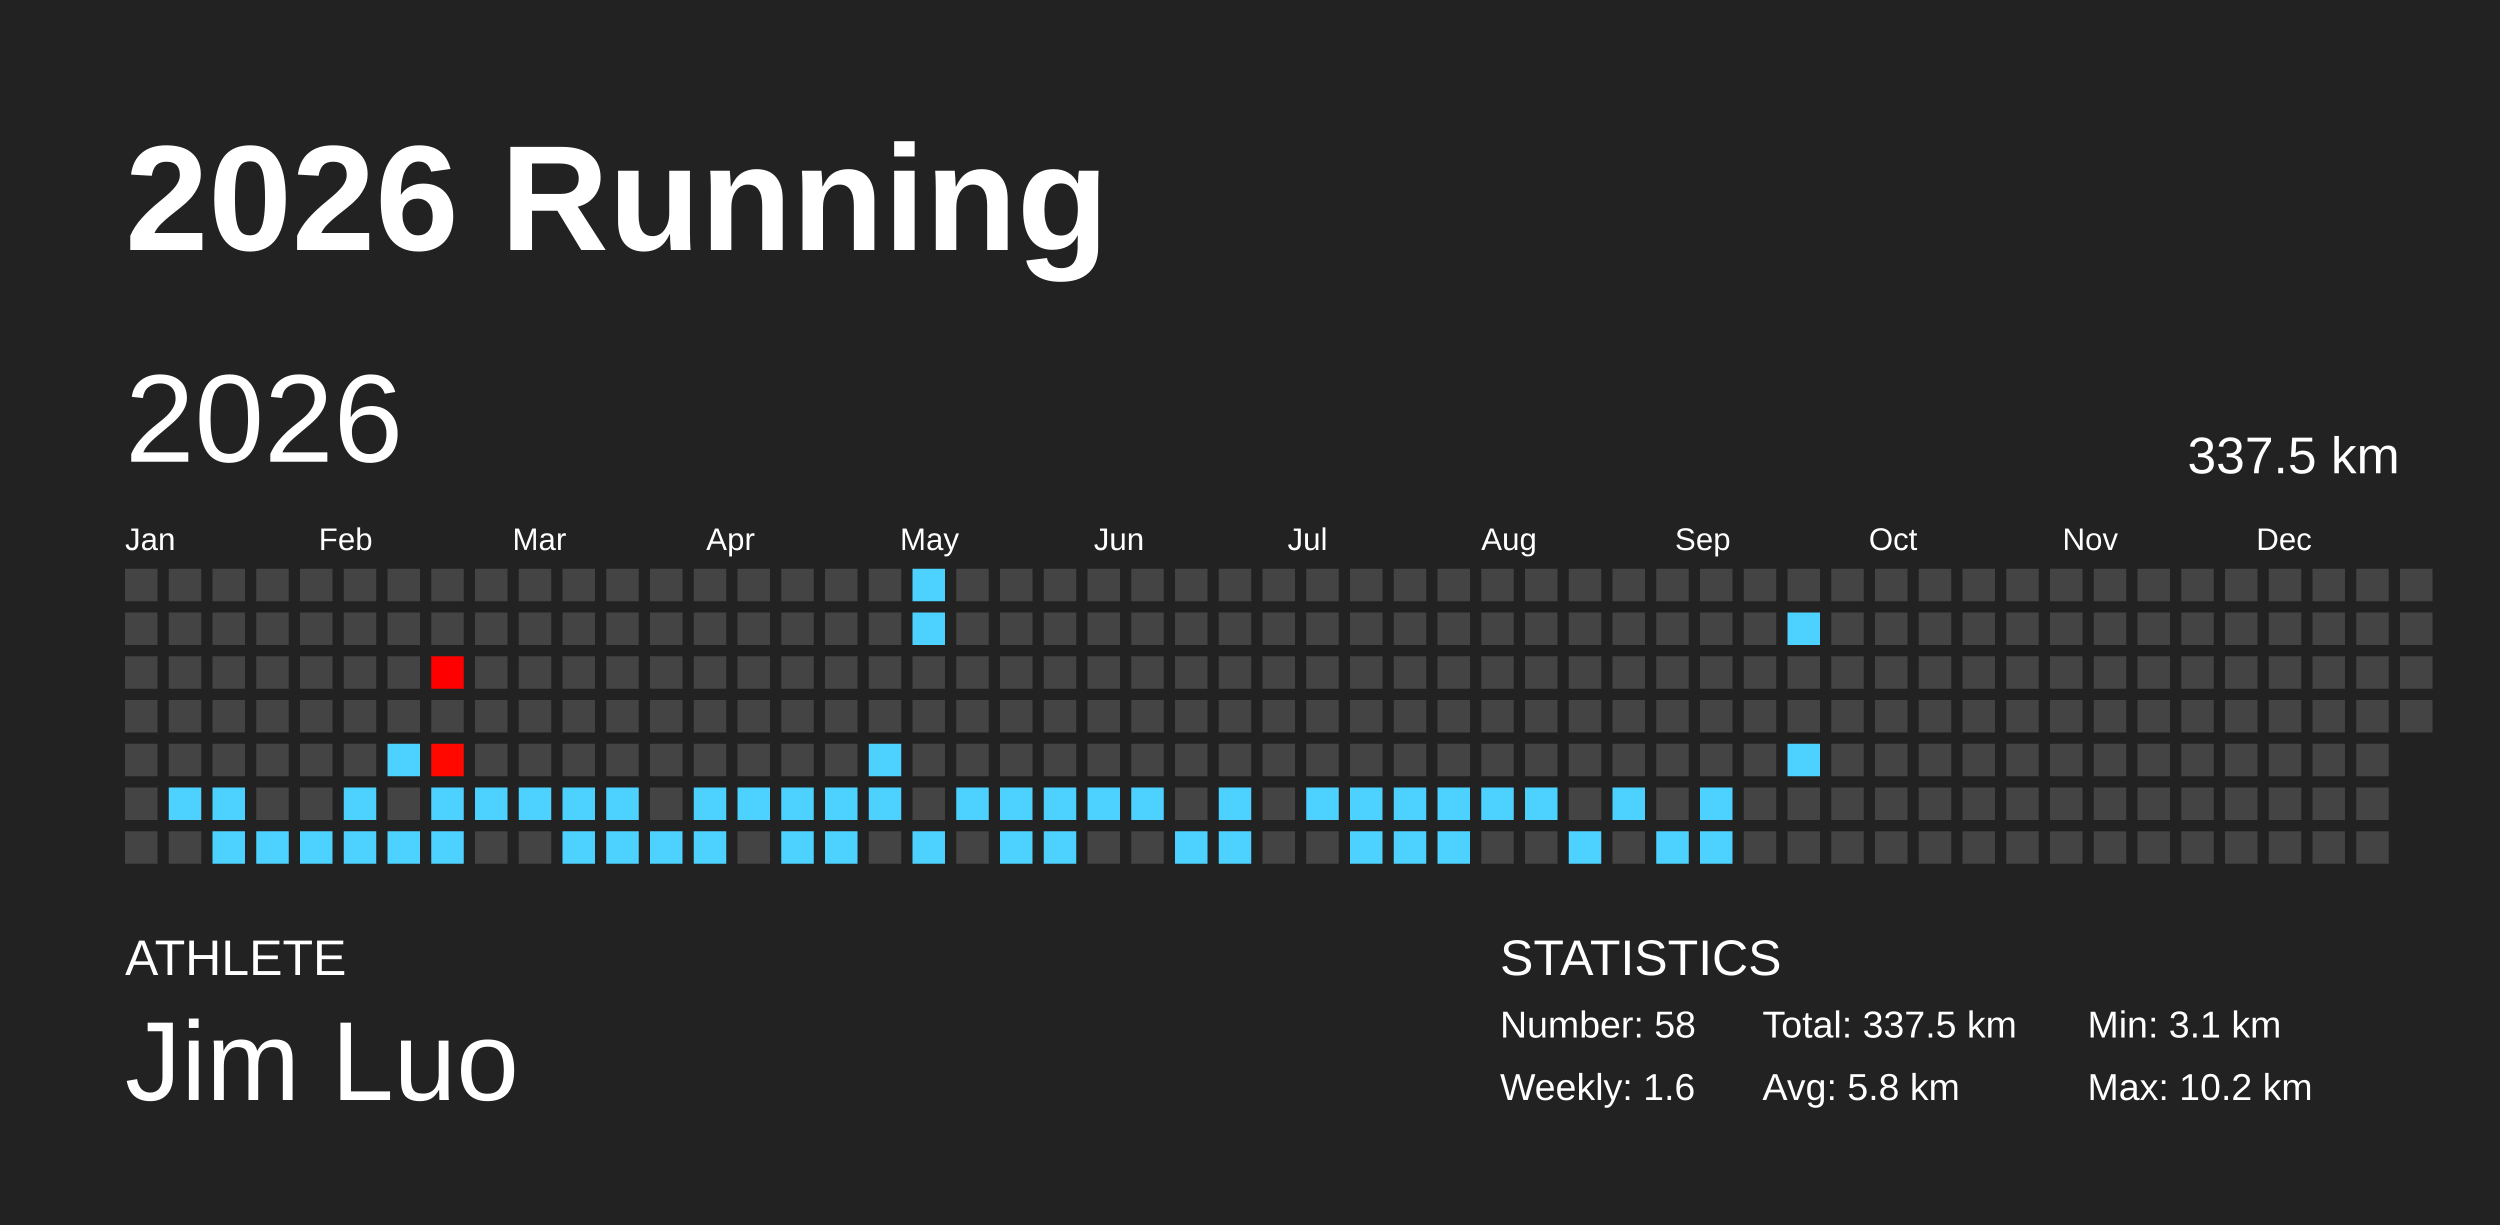
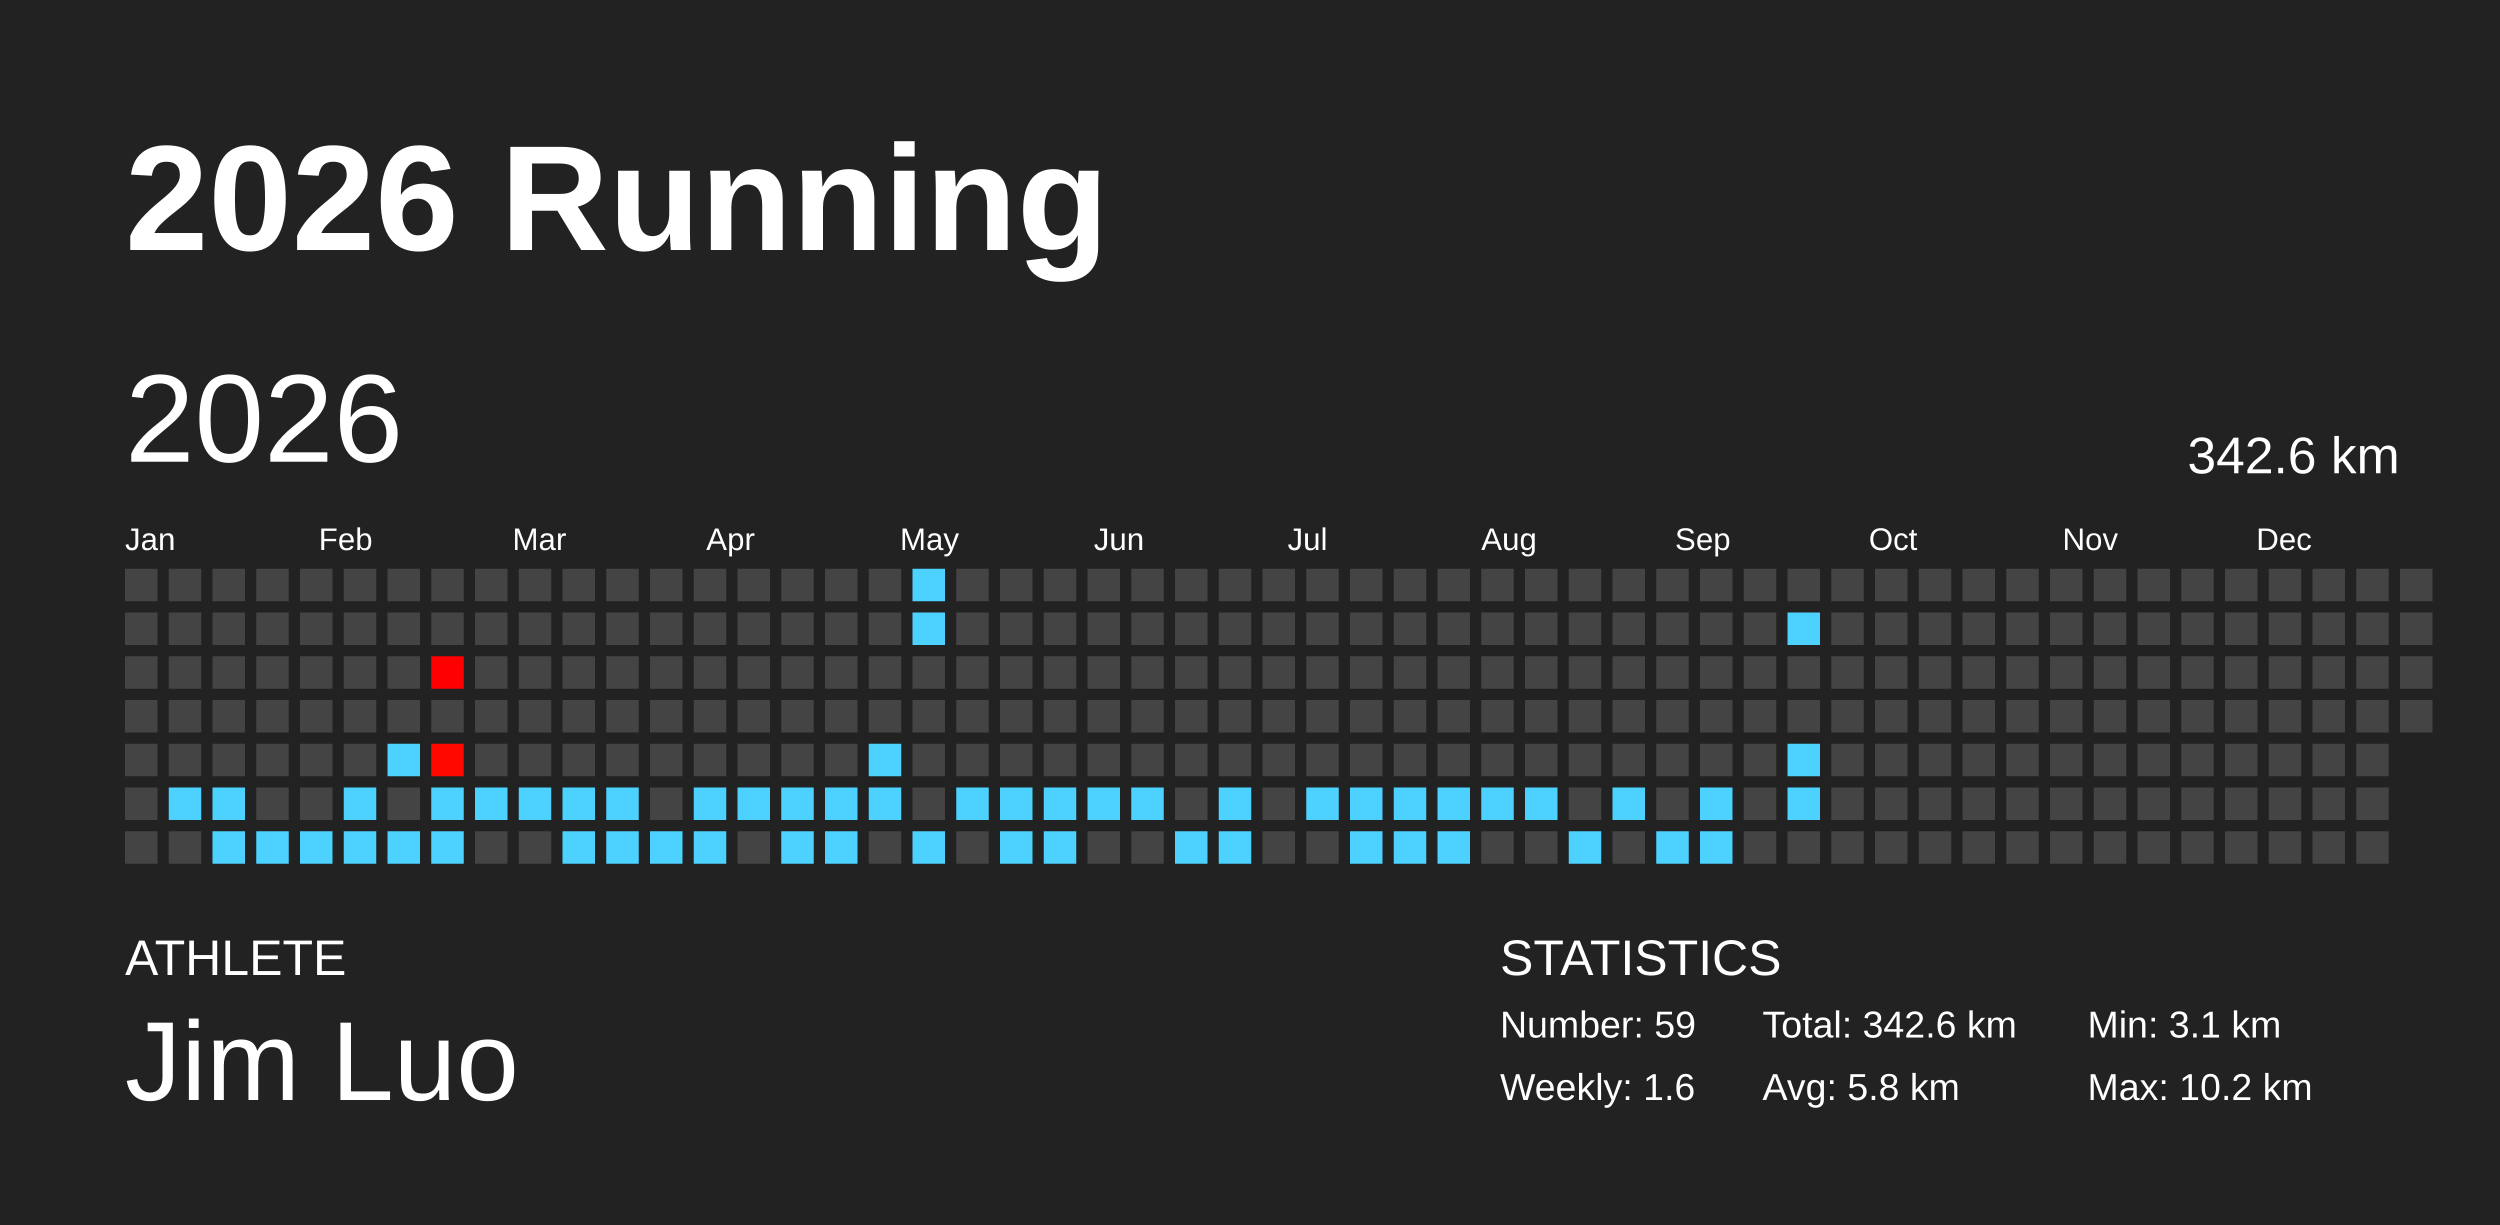
<svg xmlns="http://www.w3.org/2000/svg" baseProfile="full" height="98mm" version="1.1" viewBox="0,0,200,98" width="200mm">
  <defs />
  <rect fill="#222222" height="98" width="200" x="0" y="0" />
  <text fill="#FFFFFF" style="font-size:12px; font-family:Arial; font-weight:bold;" x="10" y="20">2026 Running</text>
  <text fill="#FFFFFF" style="font-size:4px; font-family:Arial" x="10" y="78">ATHLETE</text>
  <text fill="#FFFFFF" style="font-size:9px; font-family:Arial" x="10" y="88">Jim Luo</text>
  <text fill="#FFFFFF" style="font-size:4px; font-family:Arial" x="120" y="78">STATISTICS</text>
-   <text fill="#FFFFFF" style="font-size:3px; font-family:Arial" x="120" y="83">Number: 58</text>
+   <text fill="#FFFFFF" style="font-size:3px; font-family:Arial" x="120" y="83">Number: 59</text>
  <text fill="#FFFFFF" style="font-size:3px; font-family:Arial" x="120" y="88">Weekly: 1.6</text>
-   <text fill="#FFFFFF" style="font-size:3px; font-family:Arial" x="141" y="83">Total: 337.5 km</text>
+   <text fill="#FFFFFF" style="font-size:3px; font-family:Arial" x="141" y="83">Total: 342.6 km</text>
  <text fill="#FFFFFF" style="font-size:3px; font-family:Arial" x="141" y="88">Avg: 5.8 km</text>
  <text fill="#FFFFFF" style="font-size:3px; font-family:Arial" x="167" y="83">Min: 3.1 km</text>
  <text fill="#FFFFFF" style="font-size:3px; font-family:Arial" x="167" y="88">Max: 10.2 km</text>
  <text dominant-baseline="hanging" fill="#FFFFFF" style="font-size:10.0px; font-family:Arial;" x="10" y="30">2026</text>
-   <text dominant-baseline="hanging" fill="#FFFFFF" style="font-size:4.125px; font-family:Arial;" x="175" y="35">337.5 km</text>
+   <text dominant-baseline="hanging" fill="#FFFFFF" style="font-size:4.125px; font-family:Arial;" x="175" y="35">342.6 km</text>
  <text fill="#FFFFFF" style="font-size:2.5px; font-family:Arial" x="10.0" y="44">Jan</text>
  <text fill="#FFFFFF" style="font-size:2.5px; font-family:Arial" x="25.5" y="44">Feb</text>
  <text fill="#FFFFFF" style="font-size:2.5px; font-family:Arial" x="41.0" y="44">Mar</text>
  <text fill="#FFFFFF" style="font-size:2.5px; font-family:Arial" x="56.5" y="44">Apr</text>
  <text fill="#FFFFFF" style="font-size:2.5px; font-family:Arial" x="72.0" y="44">May</text>
  <text fill="#FFFFFF" style="font-size:2.5px; font-family:Arial" x="87.5" y="44">Jun</text>
  <text fill="#FFFFFF" style="font-size:2.5px; font-family:Arial" x="103.0" y="44">Jul</text>
  <text fill="#FFFFFF" style="font-size:2.5px; font-family:Arial" x="118.5" y="44">Aug</text>
  <text fill="#FFFFFF" style="font-size:2.5px; font-family:Arial" x="134.0" y="44">Sep</text>
  <text fill="#FFFFFF" style="font-size:2.5px; font-family:Arial" x="149.5" y="44">Oct</text>
  <text fill="#FFFFFF" style="font-size:2.5px; font-family:Arial" x="165.0" y="44">Nov</text>
  <text fill="#FFFFFF" style="font-size:2.5px; font-family:Arial" x="180.5" y="44">Dec</text>
  <rect fill="#444444" height="2.6" width="2.6" x="10.0" y="45.5" />
  <rect fill="#444444" height="2.6" width="2.6" x="10.0" y="49.0" />
  <rect fill="#444444" height="2.6" width="2.6" x="10.0" y="52.5" />
  <rect fill="#444444" height="2.6" width="2.6" x="10.0" y="56.0" />
  <rect fill="#444444" height="2.6" width="2.6" x="10.0" y="59.5" />
  <rect fill="#444444" height="2.6" width="2.6" x="10.0" y="63.0" />
  <rect fill="#444444" height="2.6" width="2.6" x="10.0" y="66.5" />
  <rect fill="#444444" height="2.6" width="2.6" x="13.5" y="45.5" />
  <rect fill="#444444" height="2.6" width="2.6" x="13.5" y="49.0" />
  <rect fill="#444444" height="2.6" width="2.6" x="13.5" y="52.5" />
  <rect fill="#444444" height="2.6" width="2.6" x="13.5" y="56.0" />
  <rect fill="#444444" height="2.6" width="2.6" x="13.5" y="59.5" />
  <rect fill="#4dd2ff" height="2.6" width="2.6" x="13.5" y="63.0" />
  <rect fill="#444444" height="2.6" width="2.6" x="13.5" y="66.5" />
  <rect fill="#444444" height="2.6" width="2.6" x="17.0" y="45.5" />
  <rect fill="#444444" height="2.6" width="2.6" x="17.0" y="49.0" />
  <rect fill="#444444" height="2.6" width="2.6" x="17.0" y="52.5" />
  <rect fill="#444444" height="2.6" width="2.6" x="17.0" y="56.0" />
  <rect fill="#444444" height="2.6" width="2.6" x="17.0" y="59.5" />
  <rect fill="#4dd2ff" height="2.6" width="2.6" x="17.0" y="63.0" />
  <rect fill="#4dd2ff" height="2.6" width="2.6" x="17.0" y="66.5" />
  <rect fill="#444444" height="2.6" width="2.6" x="20.5" y="45.5" />
  <rect fill="#444444" height="2.6" width="2.6" x="20.5" y="49.0" />
  <rect fill="#444444" height="2.6" width="2.6" x="20.5" y="52.5" />
  <rect fill="#444444" height="2.6" width="2.6" x="20.5" y="56.0" />
  <rect fill="#444444" height="2.6" width="2.6" x="20.5" y="59.5" />
  <rect fill="#444444" height="2.6" width="2.6" x="20.5" y="63.0" />
  <rect fill="#4dd2ff" height="2.6" width="2.6" x="20.5" y="66.5" />
  <rect fill="#444444" height="2.6" width="2.6" x="24.0" y="45.5" />
  <rect fill="#444444" height="2.6" width="2.6" x="24.0" y="49.0" />
  <rect fill="#444444" height="2.6" width="2.6" x="24.0" y="52.5" />
  <rect fill="#444444" height="2.6" width="2.6" x="24.0" y="56.0" />
  <rect fill="#444444" height="2.6" width="2.6" x="24.0" y="59.5" />
  <rect fill="#444444" height="2.6" width="2.6" x="24.0" y="63.0" />
  <rect fill="#4dd2ff" height="2.6" width="2.6" x="24.0" y="66.5" />
  <rect fill="#444444" height="2.6" width="2.6" x="27.5" y="45.5" />
  <rect fill="#444444" height="2.6" width="2.6" x="27.5" y="49.0" />
  <rect fill="#444444" height="2.6" width="2.6" x="27.5" y="52.5" />
  <rect fill="#444444" height="2.6" width="2.6" x="27.5" y="56.0" />
  <rect fill="#444444" height="2.6" width="2.6" x="27.5" y="59.5" />
  <rect fill="#4dd2ff" height="2.6" width="2.6" x="27.5" y="63.0" />
  <rect fill="#4dd2ff" height="2.6" width="2.6" x="27.5" y="66.5" />
  <rect fill="#444444" height="2.6" width="2.6" x="31.0" y="45.5" />
  <rect fill="#444444" height="2.6" width="2.6" x="31.0" y="49.0" />
  <rect fill="#444444" height="2.6" width="2.6" x="31.0" y="52.5" />
  <rect fill="#444444" height="2.6" width="2.6" x="31.0" y="56.0" />
  <rect fill="#4dd2ff" height="2.6" width="2.6" x="31.0" y="59.5" />
  <rect fill="#444444" height="2.6" width="2.6" x="31.0" y="63.0" />
  <rect fill="#4dd2ff" height="2.6" width="2.6" x="31.0" y="66.5" />
  <rect fill="#444444" height="2.6" width="2.6" x="34.5" y="45.5" />
  <rect fill="#444444" height="2.6" width="2.6" x="34.5" y="49.0" />
  <rect fill="#ff0000" height="2.6" width="2.6" x="34.5" y="52.5" />
  <rect fill="#444444" height="2.6" width="2.6" x="34.5" y="56.0" />
  <rect fill="#ff0800" height="2.6" width="2.6" x="34.5" y="59.5" />
  <rect fill="#4dd2ff" height="2.6" width="2.6" x="34.5" y="63.0" />
  <rect fill="#4dd2ff" height="2.6" width="2.6" x="34.5" y="66.5" />
  <rect fill="#444444" height="2.6" width="2.6" x="38.0" y="45.5" />
  <rect fill="#444444" height="2.6" width="2.6" x="38.0" y="49.0" />
  <rect fill="#444444" height="2.6" width="2.6" x="38.0" y="52.5" />
  <rect fill="#444444" height="2.6" width="2.6" x="38.0" y="56.0" />
  <rect fill="#444444" height="2.6" width="2.6" x="38.0" y="59.5" />
  <rect fill="#4dd2ff" height="2.6" width="2.6" x="38.0" y="63.0" />
  <rect fill="#444444" height="2.6" width="2.6" x="38.0" y="66.5" />
  <rect fill="#444444" height="2.6" width="2.6" x="41.5" y="45.5" />
  <rect fill="#444444" height="2.6" width="2.6" x="41.5" y="49.0" />
  <rect fill="#444444" height="2.6" width="2.6" x="41.5" y="52.5" />
  <rect fill="#444444" height="2.6" width="2.6" x="41.5" y="56.0" />
  <rect fill="#444444" height="2.6" width="2.6" x="41.5" y="59.5" />
  <rect fill="#4dd2ff" height="2.6" width="2.6" x="41.5" y="63.0" />
  <rect fill="#444444" height="2.6" width="2.6" x="41.5" y="66.5" />
  <rect fill="#444444" height="2.6" width="2.6" x="45.0" y="45.5" />
  <rect fill="#444444" height="2.6" width="2.6" x="45.0" y="49.0" />
  <rect fill="#444444" height="2.6" width="2.6" x="45.0" y="52.5" />
  <rect fill="#444444" height="2.6" width="2.6" x="45.0" y="56.0" />
  <rect fill="#444444" height="2.6" width="2.6" x="45.0" y="59.5" />
  <rect fill="#4dd2ff" height="2.6" width="2.6" x="45.0" y="63.0" />
  <rect fill="#4dd2ff" height="2.6" width="2.6" x="45.0" y="66.5" />
  <rect fill="#444444" height="2.6" width="2.6" x="48.5" y="45.5" />
  <rect fill="#444444" height="2.6" width="2.6" x="48.5" y="49.0" />
  <rect fill="#444444" height="2.6" width="2.6" x="48.5" y="52.5" />
  <rect fill="#444444" height="2.6" width="2.6" x="48.5" y="56.0" />
  <rect fill="#444444" height="2.6" width="2.6" x="48.5" y="59.5" />
  <rect fill="#4dd2ff" height="2.6" width="2.6" x="48.5" y="63.0" />
  <rect fill="#4dd2ff" height="2.6" width="2.6" x="48.5" y="66.5" />
  <rect fill="#444444" height="2.6" width="2.6" x="52.0" y="45.5" />
  <rect fill="#444444" height="2.6" width="2.6" x="52.0" y="49.0" />
  <rect fill="#444444" height="2.6" width="2.6" x="52.0" y="52.5" />
  <rect fill="#444444" height="2.6" width="2.6" x="52.0" y="56.0" />
  <rect fill="#444444" height="2.6" width="2.6" x="52.0" y="59.5" />
  <rect fill="#444444" height="2.6" width="2.6" x="52.0" y="63.0" />
  <rect fill="#4dd2ff" height="2.6" width="2.6" x="52.0" y="66.5" />
  <rect fill="#444444" height="2.6" width="2.6" x="55.5" y="45.5" />
  <rect fill="#444444" height="2.6" width="2.6" x="55.5" y="49.0" />
  <rect fill="#444444" height="2.6" width="2.6" x="55.5" y="52.5" />
  <rect fill="#444444" height="2.6" width="2.6" x="55.5" y="56.0" />
  <rect fill="#444444" height="2.6" width="2.6" x="55.5" y="59.5" />
  <rect fill="#4dd2ff" height="2.6" width="2.6" x="55.5" y="63.0" />
  <rect fill="#4dd2ff" height="2.6" width="2.6" x="55.5" y="66.5" />
  <rect fill="#444444" height="2.6" width="2.6" x="59.0" y="45.5" />
  <rect fill="#444444" height="2.6" width="2.6" x="59.0" y="49.0" />
  <rect fill="#444444" height="2.6" width="2.6" x="59.0" y="52.5" />
  <rect fill="#444444" height="2.6" width="2.6" x="59.0" y="56.0" />
  <rect fill="#444444" height="2.6" width="2.6" x="59.0" y="59.5" />
  <rect fill="#4dd2ff" height="2.6" width="2.6" x="59.0" y="63.0" />
  <rect fill="#444444" height="2.6" width="2.6" x="59.0" y="66.5" />
  <rect fill="#444444" height="2.6" width="2.6" x="62.5" y="45.5" />
  <rect fill="#444444" height="2.6" width="2.6" x="62.5" y="49.0" />
  <rect fill="#444444" height="2.6" width="2.6" x="62.5" y="52.5" />
  <rect fill="#444444" height="2.6" width="2.6" x="62.5" y="56.0" />
  <rect fill="#444444" height="2.6" width="2.6" x="62.5" y="59.5" />
  <rect fill="#4dd2ff" height="2.6" width="2.6" x="62.5" y="63.0" />
  <rect fill="#4dd2ff" height="2.6" width="2.6" x="62.5" y="66.5" />
  <rect fill="#444444" height="2.6" width="2.6" x="66.0" y="45.5" />
  <rect fill="#444444" height="2.6" width="2.6" x="66.0" y="49.0" />
  <rect fill="#444444" height="2.6" width="2.6" x="66.0" y="52.5" />
  <rect fill="#444444" height="2.6" width="2.6" x="66.0" y="56.0" />
  <rect fill="#444444" height="2.6" width="2.6" x="66.0" y="59.5" />
  <rect fill="#4dd2ff" height="2.6" width="2.6" x="66.0" y="63.0" />
  <rect fill="#4dd2ff" height="2.6" width="2.6" x="66.0" y="66.5" />
  <rect fill="#444444" height="2.6" width="2.6" x="69.5" y="45.5" />
  <rect fill="#444444" height="2.6" width="2.6" x="69.5" y="49.0" />
  <rect fill="#444444" height="2.6" width="2.6" x="69.5" y="52.5" />
  <rect fill="#444444" height="2.6" width="2.6" x="69.5" y="56.0" />
  <rect fill="#4dd2ff" height="2.6" width="2.6" x="69.5" y="59.5" />
  <rect fill="#4dd2ff" height="2.6" width="2.6" x="69.5" y="63.0" />
  <rect fill="#444444" height="2.6" width="2.6" x="69.5" y="66.5" />
  <rect fill="#4dd2ff" height="2.6" width="2.6" x="73.0" y="45.5" />
  <rect fill="#4dd2ff" height="2.6" width="2.6" x="73.0" y="49.0" />
  <rect fill="#444444" height="2.6" width="2.6" x="73.0" y="52.5" />
  <rect fill="#444444" height="2.6" width="2.6" x="73.0" y="56.0" />
  <rect fill="#444444" height="2.6" width="2.6" x="73.0" y="59.5" />
  <rect fill="#444444" height="2.6" width="2.6" x="73.0" y="63.0" />
  <rect fill="#4dd2ff" height="2.6" width="2.6" x="73.0" y="66.5" />
  <rect fill="#444444" height="2.6" width="2.6" x="76.5" y="45.5" />
  <rect fill="#444444" height="2.6" width="2.6" x="76.5" y="49.0" />
  <rect fill="#444444" height="2.6" width="2.6" x="76.5" y="52.5" />
  <rect fill="#444444" height="2.6" width="2.6" x="76.5" y="56.0" />
  <rect fill="#444444" height="2.6" width="2.6" x="76.5" y="59.5" />
  <rect fill="#4dd2ff" height="2.6" width="2.6" x="76.5" y="63.0" />
  <rect fill="#444444" height="2.6" width="2.6" x="76.5" y="66.5" />
  <rect fill="#444444" height="2.6" width="2.6" x="80.0" y="45.5" />
  <rect fill="#444444" height="2.6" width="2.6" x="80.0" y="49.0" />
  <rect fill="#444444" height="2.6" width="2.6" x="80.0" y="52.5" />
  <rect fill="#444444" height="2.6" width="2.6" x="80.0" y="56.0" />
  <rect fill="#444444" height="2.6" width="2.6" x="80.0" y="59.5" />
  <rect fill="#4dd2ff" height="2.6" width="2.6" x="80.0" y="63.0" />
  <rect fill="#4dd2ff" height="2.6" width="2.6" x="80.0" y="66.5" />
  <rect fill="#444444" height="2.6" width="2.6" x="83.5" y="45.5" />
  <rect fill="#444444" height="2.6" width="2.6" x="83.5" y="49.0" />
  <rect fill="#444444" height="2.6" width="2.6" x="83.5" y="52.5" />
  <rect fill="#444444" height="2.6" width="2.6" x="83.5" y="56.0" />
  <rect fill="#444444" height="2.6" width="2.6" x="83.5" y="59.5" />
  <rect fill="#4dd2ff" height="2.6" width="2.6" x="83.5" y="63.0" />
  <rect fill="#4dd2ff" height="2.6" width="2.6" x="83.5" y="66.5" />
  <rect fill="#444444" height="2.6" width="2.6" x="87.0" y="45.5" />
  <rect fill="#444444" height="2.6" width="2.6" x="87.0" y="49.0" />
  <rect fill="#444444" height="2.6" width="2.6" x="87.0" y="52.5" />
  <rect fill="#444444" height="2.6" width="2.6" x="87.0" y="56.0" />
  <rect fill="#444444" height="2.6" width="2.6" x="87.0" y="59.5" />
  <rect fill="#4dd2ff" height="2.6" width="2.6" x="87.0" y="63.0" />
  <rect fill="#444444" height="2.6" width="2.6" x="87.0" y="66.5" />
  <rect fill="#444444" height="2.6" width="2.6" x="90.5" y="45.5" />
  <rect fill="#444444" height="2.6" width="2.6" x="90.5" y="49.0" />
  <rect fill="#444444" height="2.6" width="2.6" x="90.5" y="52.5" />
  <rect fill="#444444" height="2.6" width="2.6" x="90.5" y="56.0" />
  <rect fill="#444444" height="2.6" width="2.6" x="90.5" y="59.5" />
  <rect fill="#4dd2ff" height="2.6" width="2.6" x="90.5" y="63.0" />
  <rect fill="#444444" height="2.6" width="2.6" x="90.5" y="66.5" />
  <rect fill="#444444" height="2.6" width="2.6" x="94.0" y="45.5" />
  <rect fill="#444444" height="2.6" width="2.6" x="94.0" y="49.0" />
  <rect fill="#444444" height="2.6" width="2.6" x="94.0" y="52.5" />
  <rect fill="#444444" height="2.6" width="2.6" x="94.0" y="56.0" />
  <rect fill="#444444" height="2.6" width="2.6" x="94.0" y="59.5" />
  <rect fill="#444444" height="2.6" width="2.6" x="94.0" y="63.0" />
  <rect fill="#4dd2ff" height="2.6" width="2.6" x="94.0" y="66.5" />
  <rect fill="#444444" height="2.6" width="2.6" x="97.5" y="45.5" />
  <rect fill="#444444" height="2.6" width="2.6" x="97.5" y="49.0" />
  <rect fill="#444444" height="2.6" width="2.6" x="97.5" y="52.5" />
  <rect fill="#444444" height="2.6" width="2.6" x="97.5" y="56.0" />
  <rect fill="#444444" height="2.6" width="2.6" x="97.5" y="59.5" />
  <rect fill="#4dd2ff" height="2.6" width="2.6" x="97.5" y="63.0" />
  <rect fill="#4dd2ff" height="2.6" width="2.6" x="97.5" y="66.5" />
  <rect fill="#444444" height="2.6" width="2.6" x="101.0" y="45.5" />
  <rect fill="#444444" height="2.6" width="2.6" x="101.0" y="49.0" />
  <rect fill="#444444" height="2.6" width="2.6" x="101.0" y="52.5" />
  <rect fill="#444444" height="2.6" width="2.6" x="101.0" y="56.0" />
  <rect fill="#444444" height="2.6" width="2.6" x="101.0" y="59.5" />
  <rect fill="#444444" height="2.6" width="2.6" x="101.0" y="63.0" />
  <rect fill="#444444" height="2.6" width="2.6" x="101.0" y="66.5" />
  <rect fill="#444444" height="2.6" width="2.6" x="104.5" y="45.5" />
  <rect fill="#444444" height="2.6" width="2.6" x="104.5" y="49.0" />
  <rect fill="#444444" height="2.6" width="2.6" x="104.5" y="52.5" />
  <rect fill="#444444" height="2.6" width="2.6" x="104.5" y="56.0" />
  <rect fill="#444444" height="2.6" width="2.6" x="104.5" y="59.5" />
  <rect fill="#4dd2ff" height="2.6" width="2.6" x="104.5" y="63.0" />
  <rect fill="#444444" height="2.6" width="2.6" x="104.5" y="66.5" />
  <rect fill="#444444" height="2.6" width="2.6" x="108.0" y="45.5" />
  <rect fill="#444444" height="2.6" width="2.6" x="108.0" y="49.0" />
  <rect fill="#444444" height="2.6" width="2.6" x="108.0" y="52.5" />
  <rect fill="#444444" height="2.6" width="2.6" x="108.0" y="56.0" />
  <rect fill="#444444" height="2.6" width="2.6" x="108.0" y="59.5" />
  <rect fill="#4dd2ff" height="2.6" width="2.6" x="108.0" y="63.0" />
  <rect fill="#4dd2ff" height="2.6" width="2.6" x="108.0" y="66.5" />
  <rect fill="#444444" height="2.6" width="2.6" x="111.5" y="45.5" />
  <rect fill="#444444" height="2.6" width="2.6" x="111.5" y="49.0" />
  <rect fill="#444444" height="2.6" width="2.6" x="111.5" y="52.5" />
  <rect fill="#444444" height="2.6" width="2.6" x="111.5" y="56.0" />
  <rect fill="#444444" height="2.6" width="2.6" x="111.5" y="59.5" />
  <rect fill="#4dd2ff" height="2.6" width="2.6" x="111.5" y="63.0" />
  <rect fill="#4dd2ff" height="2.6" width="2.6" x="111.5" y="66.5" />
  <rect fill="#444444" height="2.6" width="2.6" x="115.0" y="45.5" />
  <rect fill="#444444" height="2.6" width="2.6" x="115.0" y="49.0" />
  <rect fill="#444444" height="2.6" width="2.6" x="115.0" y="52.5" />
  <rect fill="#444444" height="2.6" width="2.6" x="115.0" y="56.0" />
  <rect fill="#444444" height="2.6" width="2.6" x="115.0" y="59.5" />
  <rect fill="#4dd2ff" height="2.6" width="2.6" x="115.0" y="63.0" />
  <rect fill="#4dd2ff" height="2.6" width="2.6" x="115.0" y="66.5" />
  <rect fill="#444444" height="2.6" width="2.6" x="118.5" y="45.5" />
  <rect fill="#444444" height="2.6" width="2.6" x="118.5" y="49.0" />
  <rect fill="#444444" height="2.6" width="2.6" x="118.5" y="52.5" />
  <rect fill="#444444" height="2.6" width="2.6" x="118.5" y="56.0" />
  <rect fill="#444444" height="2.6" width="2.6" x="118.5" y="59.5" />
  <rect fill="#4dd2ff" height="2.6" width="2.6" x="118.5" y="63.0" />
  <rect fill="#444444" height="2.6" width="2.6" x="118.5" y="66.5" />
  <rect fill="#444444" height="2.6" width="2.6" x="122.0" y="45.5" />
  <rect fill="#444444" height="2.6" width="2.6" x="122.0" y="49.0" />
  <rect fill="#444444" height="2.6" width="2.6" x="122.0" y="52.5" />
  <rect fill="#444444" height="2.6" width="2.6" x="122.0" y="56.0" />
  <rect fill="#444444" height="2.6" width="2.6" x="122.0" y="59.5" />
  <rect fill="#4dd2ff" height="2.6" width="2.6" x="122.0" y="63.0" />
  <rect fill="#444444" height="2.6" width="2.6" x="122.0" y="66.5" />
  <rect fill="#444444" height="2.6" width="2.6" x="125.5" y="45.5" />
  <rect fill="#444444" height="2.6" width="2.6" x="125.5" y="49.0" />
  <rect fill="#444444" height="2.6" width="2.6" x="125.5" y="52.5" />
  <rect fill="#444444" height="2.6" width="2.6" x="125.5" y="56.0" />
  <rect fill="#444444" height="2.6" width="2.6" x="125.5" y="59.5" />
  <rect fill="#444444" height="2.6" width="2.6" x="125.5" y="63.0" />
  <rect fill="#4dd2ff" height="2.6" width="2.6" x="125.5" y="66.5" />
  <rect fill="#444444" height="2.6" width="2.6" x="129.0" y="45.5" />
  <rect fill="#444444" height="2.6" width="2.6" x="129.0" y="49.0" />
  <rect fill="#444444" height="2.6" width="2.6" x="129.0" y="52.5" />
  <rect fill="#444444" height="2.6" width="2.6" x="129.0" y="56.0" />
  <rect fill="#444444" height="2.6" width="2.6" x="129.0" y="59.5" />
  <rect fill="#4dd2ff" height="2.6" width="2.6" x="129.0" y="63.0" />
  <rect fill="#444444" height="2.6" width="2.6" x="129.0" y="66.5" />
  <rect fill="#444444" height="2.6" width="2.6" x="132.5" y="45.5" />
  <rect fill="#444444" height="2.6" width="2.6" x="132.5" y="49.0" />
  <rect fill="#444444" height="2.6" width="2.6" x="132.5" y="52.5" />
  <rect fill="#444444" height="2.6" width="2.6" x="132.5" y="56.0" />
  <rect fill="#444444" height="2.6" width="2.6" x="132.5" y="59.5" />
  <rect fill="#444444" height="2.6" width="2.6" x="132.5" y="63.0" />
  <rect fill="#4dd2ff" height="2.6" width="2.6" x="132.5" y="66.5" />
  <rect fill="#444444" height="2.6" width="2.6" x="136.0" y="45.5" />
  <rect fill="#444444" height="2.6" width="2.6" x="136.0" y="49.0" />
  <rect fill="#444444" height="2.6" width="2.6" x="136.0" y="52.5" />
  <rect fill="#444444" height="2.6" width="2.6" x="136.0" y="56.0" />
  <rect fill="#444444" height="2.6" width="2.6" x="136.0" y="59.5" />
  <rect fill="#4dd2ff" height="2.6" width="2.6" x="136.0" y="63.0" />
  <rect fill="#4dd2ff" height="2.6" width="2.6" x="136.0" y="66.5" />
  <rect fill="#444444" height="2.6" width="2.6" x="139.5" y="45.5" />
  <rect fill="#444444" height="2.6" width="2.6" x="139.5" y="49.0" />
  <rect fill="#444444" height="2.6" width="2.6" x="139.5" y="52.5" />
  <rect fill="#444444" height="2.6" width="2.6" x="139.5" y="56.0" />
  <rect fill="#444444" height="2.6" width="2.6" x="139.5" y="59.5" />
  <rect fill="#444444" height="2.6" width="2.6" x="139.5" y="63.0" />
  <rect fill="#444444" height="2.6" width="2.6" x="139.5" y="66.5" />
  <rect fill="#444444" height="2.6" width="2.6" x="143.0" y="45.5" />
  <rect fill="#4dd2ff" height="2.6" width="2.6" x="143.0" y="49.0" />
  <rect fill="#444444" height="2.6" width="2.6" x="143.0" y="52.5" />
  <rect fill="#444444" height="2.6" width="2.6" x="143.0" y="56.0" />
  <rect fill="#4dd2ff" height="2.6" width="2.6" x="143.0" y="59.5" />
-   <rect fill="#444444" height="2.6" width="2.6" x="143.0" y="63.0" />
+   <rect fill="#4dd2ff" height="2.6" width="2.6" x="143.0" y="63.0" />
  <rect fill="#444444" height="2.6" width="2.6" x="143.0" y="66.5" />
  <rect fill="#444444" height="2.6" width="2.6" x="146.5" y="45.5" />
  <rect fill="#444444" height="2.6" width="2.6" x="146.5" y="49.0" />
  <rect fill="#444444" height="2.6" width="2.6" x="146.5" y="52.5" />
  <rect fill="#444444" height="2.6" width="2.6" x="146.5" y="56.0" />
  <rect fill="#444444" height="2.6" width="2.6" x="146.5" y="59.5" />
  <rect fill="#444444" height="2.6" width="2.6" x="146.5" y="63.0" />
  <rect fill="#444444" height="2.6" width="2.6" x="146.5" y="66.5" />
  <rect fill="#444444" height="2.6" width="2.6" x="150.0" y="45.5" />
  <rect fill="#444444" height="2.6" width="2.6" x="150.0" y="49.0" />
  <rect fill="#444444" height="2.6" width="2.6" x="150.0" y="52.5" />
  <rect fill="#444444" height="2.6" width="2.6" x="150.0" y="56.0" />
  <rect fill="#444444" height="2.6" width="2.6" x="150.0" y="59.5" />
  <rect fill="#444444" height="2.6" width="2.6" x="150.0" y="63.0" />
  <rect fill="#444444" height="2.6" width="2.6" x="150.0" y="66.5" />
  <rect fill="#444444" height="2.6" width="2.6" x="153.5" y="45.5" />
  <rect fill="#444444" height="2.6" width="2.6" x="153.5" y="49.0" />
  <rect fill="#444444" height="2.6" width="2.6" x="153.5" y="52.5" />
  <rect fill="#444444" height="2.6" width="2.6" x="153.5" y="56.0" />
  <rect fill="#444444" height="2.6" width="2.6" x="153.5" y="59.5" />
  <rect fill="#444444" height="2.6" width="2.6" x="153.5" y="63.0" />
  <rect fill="#444444" height="2.6" width="2.6" x="153.5" y="66.5" />
  <rect fill="#444444" height="2.6" width="2.6" x="157.0" y="45.5" />
  <rect fill="#444444" height="2.6" width="2.6" x="157.0" y="49.0" />
  <rect fill="#444444" height="2.6" width="2.6" x="157.0" y="52.5" />
  <rect fill="#444444" height="2.6" width="2.6" x="157.0" y="56.0" />
  <rect fill="#444444" height="2.6" width="2.6" x="157.0" y="59.5" />
  <rect fill="#444444" height="2.6" width="2.6" x="157.0" y="63.0" />
  <rect fill="#444444" height="2.6" width="2.6" x="157.0" y="66.5" />
  <rect fill="#444444" height="2.6" width="2.6" x="160.5" y="45.5" />
  <rect fill="#444444" height="2.6" width="2.6" x="160.5" y="49.0" />
  <rect fill="#444444" height="2.6" width="2.6" x="160.5" y="52.5" />
  <rect fill="#444444" height="2.6" width="2.6" x="160.5" y="56.0" />
  <rect fill="#444444" height="2.6" width="2.6" x="160.5" y="59.5" />
  <rect fill="#444444" height="2.6" width="2.6" x="160.5" y="63.0" />
  <rect fill="#444444" height="2.6" width="2.6" x="160.5" y="66.5" />
  <rect fill="#444444" height="2.6" width="2.6" x="164.0" y="45.5" />
  <rect fill="#444444" height="2.6" width="2.6" x="164.0" y="49.0" />
  <rect fill="#444444" height="2.6" width="2.6" x="164.0" y="52.5" />
  <rect fill="#444444" height="2.6" width="2.6" x="164.0" y="56.0" />
  <rect fill="#444444" height="2.6" width="2.6" x="164.0" y="59.5" />
  <rect fill="#444444" height="2.6" width="2.6" x="164.0" y="63.0" />
  <rect fill="#444444" height="2.6" width="2.6" x="164.0" y="66.5" />
  <rect fill="#444444" height="2.6" width="2.6" x="167.5" y="45.5" />
  <rect fill="#444444" height="2.6" width="2.6" x="167.5" y="49.0" />
  <rect fill="#444444" height="2.6" width="2.6" x="167.5" y="52.5" />
  <rect fill="#444444" height="2.6" width="2.6" x="167.5" y="56.0" />
  <rect fill="#444444" height="2.6" width="2.6" x="167.5" y="59.5" />
  <rect fill="#444444" height="2.6" width="2.6" x="167.5" y="63.0" />
  <rect fill="#444444" height="2.6" width="2.6" x="167.5" y="66.5" />
  <rect fill="#444444" height="2.6" width="2.6" x="171.0" y="45.5" />
  <rect fill="#444444" height="2.6" width="2.6" x="171.0" y="49.0" />
  <rect fill="#444444" height="2.6" width="2.6" x="171.0" y="52.5" />
  <rect fill="#444444" height="2.6" width="2.6" x="171.0" y="56.0" />
  <rect fill="#444444" height="2.6" width="2.6" x="171.0" y="59.5" />
  <rect fill="#444444" height="2.6" width="2.6" x="171.0" y="63.0" />
  <rect fill="#444444" height="2.6" width="2.6" x="171.0" y="66.5" />
  <rect fill="#444444" height="2.6" width="2.6" x="174.5" y="45.5" />
  <rect fill="#444444" height="2.6" width="2.6" x="174.5" y="49.0" />
  <rect fill="#444444" height="2.6" width="2.6" x="174.5" y="52.5" />
  <rect fill="#444444" height="2.6" width="2.6" x="174.5" y="56.0" />
  <rect fill="#444444" height="2.6" width="2.6" x="174.5" y="59.5" />
  <rect fill="#444444" height="2.6" width="2.6" x="174.5" y="63.0" />
  <rect fill="#444444" height="2.6" width="2.6" x="174.5" y="66.5" />
  <rect fill="#444444" height="2.6" width="2.6" x="178.0" y="45.5" />
  <rect fill="#444444" height="2.6" width="2.6" x="178.0" y="49.0" />
  <rect fill="#444444" height="2.6" width="2.6" x="178.0" y="52.5" />
  <rect fill="#444444" height="2.6" width="2.6" x="178.0" y="56.0" />
  <rect fill="#444444" height="2.6" width="2.6" x="178.0" y="59.5" />
  <rect fill="#444444" height="2.6" width="2.6" x="178.0" y="63.0" />
  <rect fill="#444444" height="2.6" width="2.6" x="178.0" y="66.5" />
  <rect fill="#444444" height="2.6" width="2.6" x="181.5" y="45.5" />
  <rect fill="#444444" height="2.6" width="2.6" x="181.5" y="49.0" />
  <rect fill="#444444" height="2.6" width="2.6" x="181.5" y="52.5" />
  <rect fill="#444444" height="2.6" width="2.6" x="181.5" y="56.0" />
  <rect fill="#444444" height="2.6" width="2.6" x="181.5" y="59.5" />
  <rect fill="#444444" height="2.6" width="2.6" x="181.5" y="63.0" />
  <rect fill="#444444" height="2.6" width="2.6" x="181.5" y="66.5" />
  <rect fill="#444444" height="2.6" width="2.6" x="185.0" y="45.5" />
  <rect fill="#444444" height="2.6" width="2.6" x="185.0" y="49.0" />
  <rect fill="#444444" height="2.6" width="2.6" x="185.0" y="52.5" />
  <rect fill="#444444" height="2.6" width="2.6" x="185.0" y="56.0" />
  <rect fill="#444444" height="2.6" width="2.6" x="185.0" y="59.5" />
  <rect fill="#444444" height="2.6" width="2.6" x="185.0" y="63.0" />
  <rect fill="#444444" height="2.6" width="2.6" x="185.0" y="66.5" />
  <rect fill="#444444" height="2.6" width="2.6" x="188.5" y="45.5" />
  <rect fill="#444444" height="2.6" width="2.6" x="188.5" y="49.0" />
  <rect fill="#444444" height="2.6" width="2.6" x="188.5" y="52.5" />
  <rect fill="#444444" height="2.6" width="2.6" x="188.5" y="56.0" />
  <rect fill="#444444" height="2.6" width="2.6" x="188.5" y="59.5" />
  <rect fill="#444444" height="2.6" width="2.6" x="188.5" y="63.0" />
  <rect fill="#444444" height="2.6" width="2.6" x="188.5" y="66.5" />
  <rect fill="#444444" height="2.6" width="2.6" x="192.0" y="45.5" />
  <rect fill="#444444" height="2.6" width="2.6" x="192.0" y="49.0" />
  <rect fill="#444444" height="2.6" width="2.6" x="192.0" y="52.5" />
  <rect fill="#444444" height="2.6" width="2.6" x="192.0" y="56.0" />
</svg>
